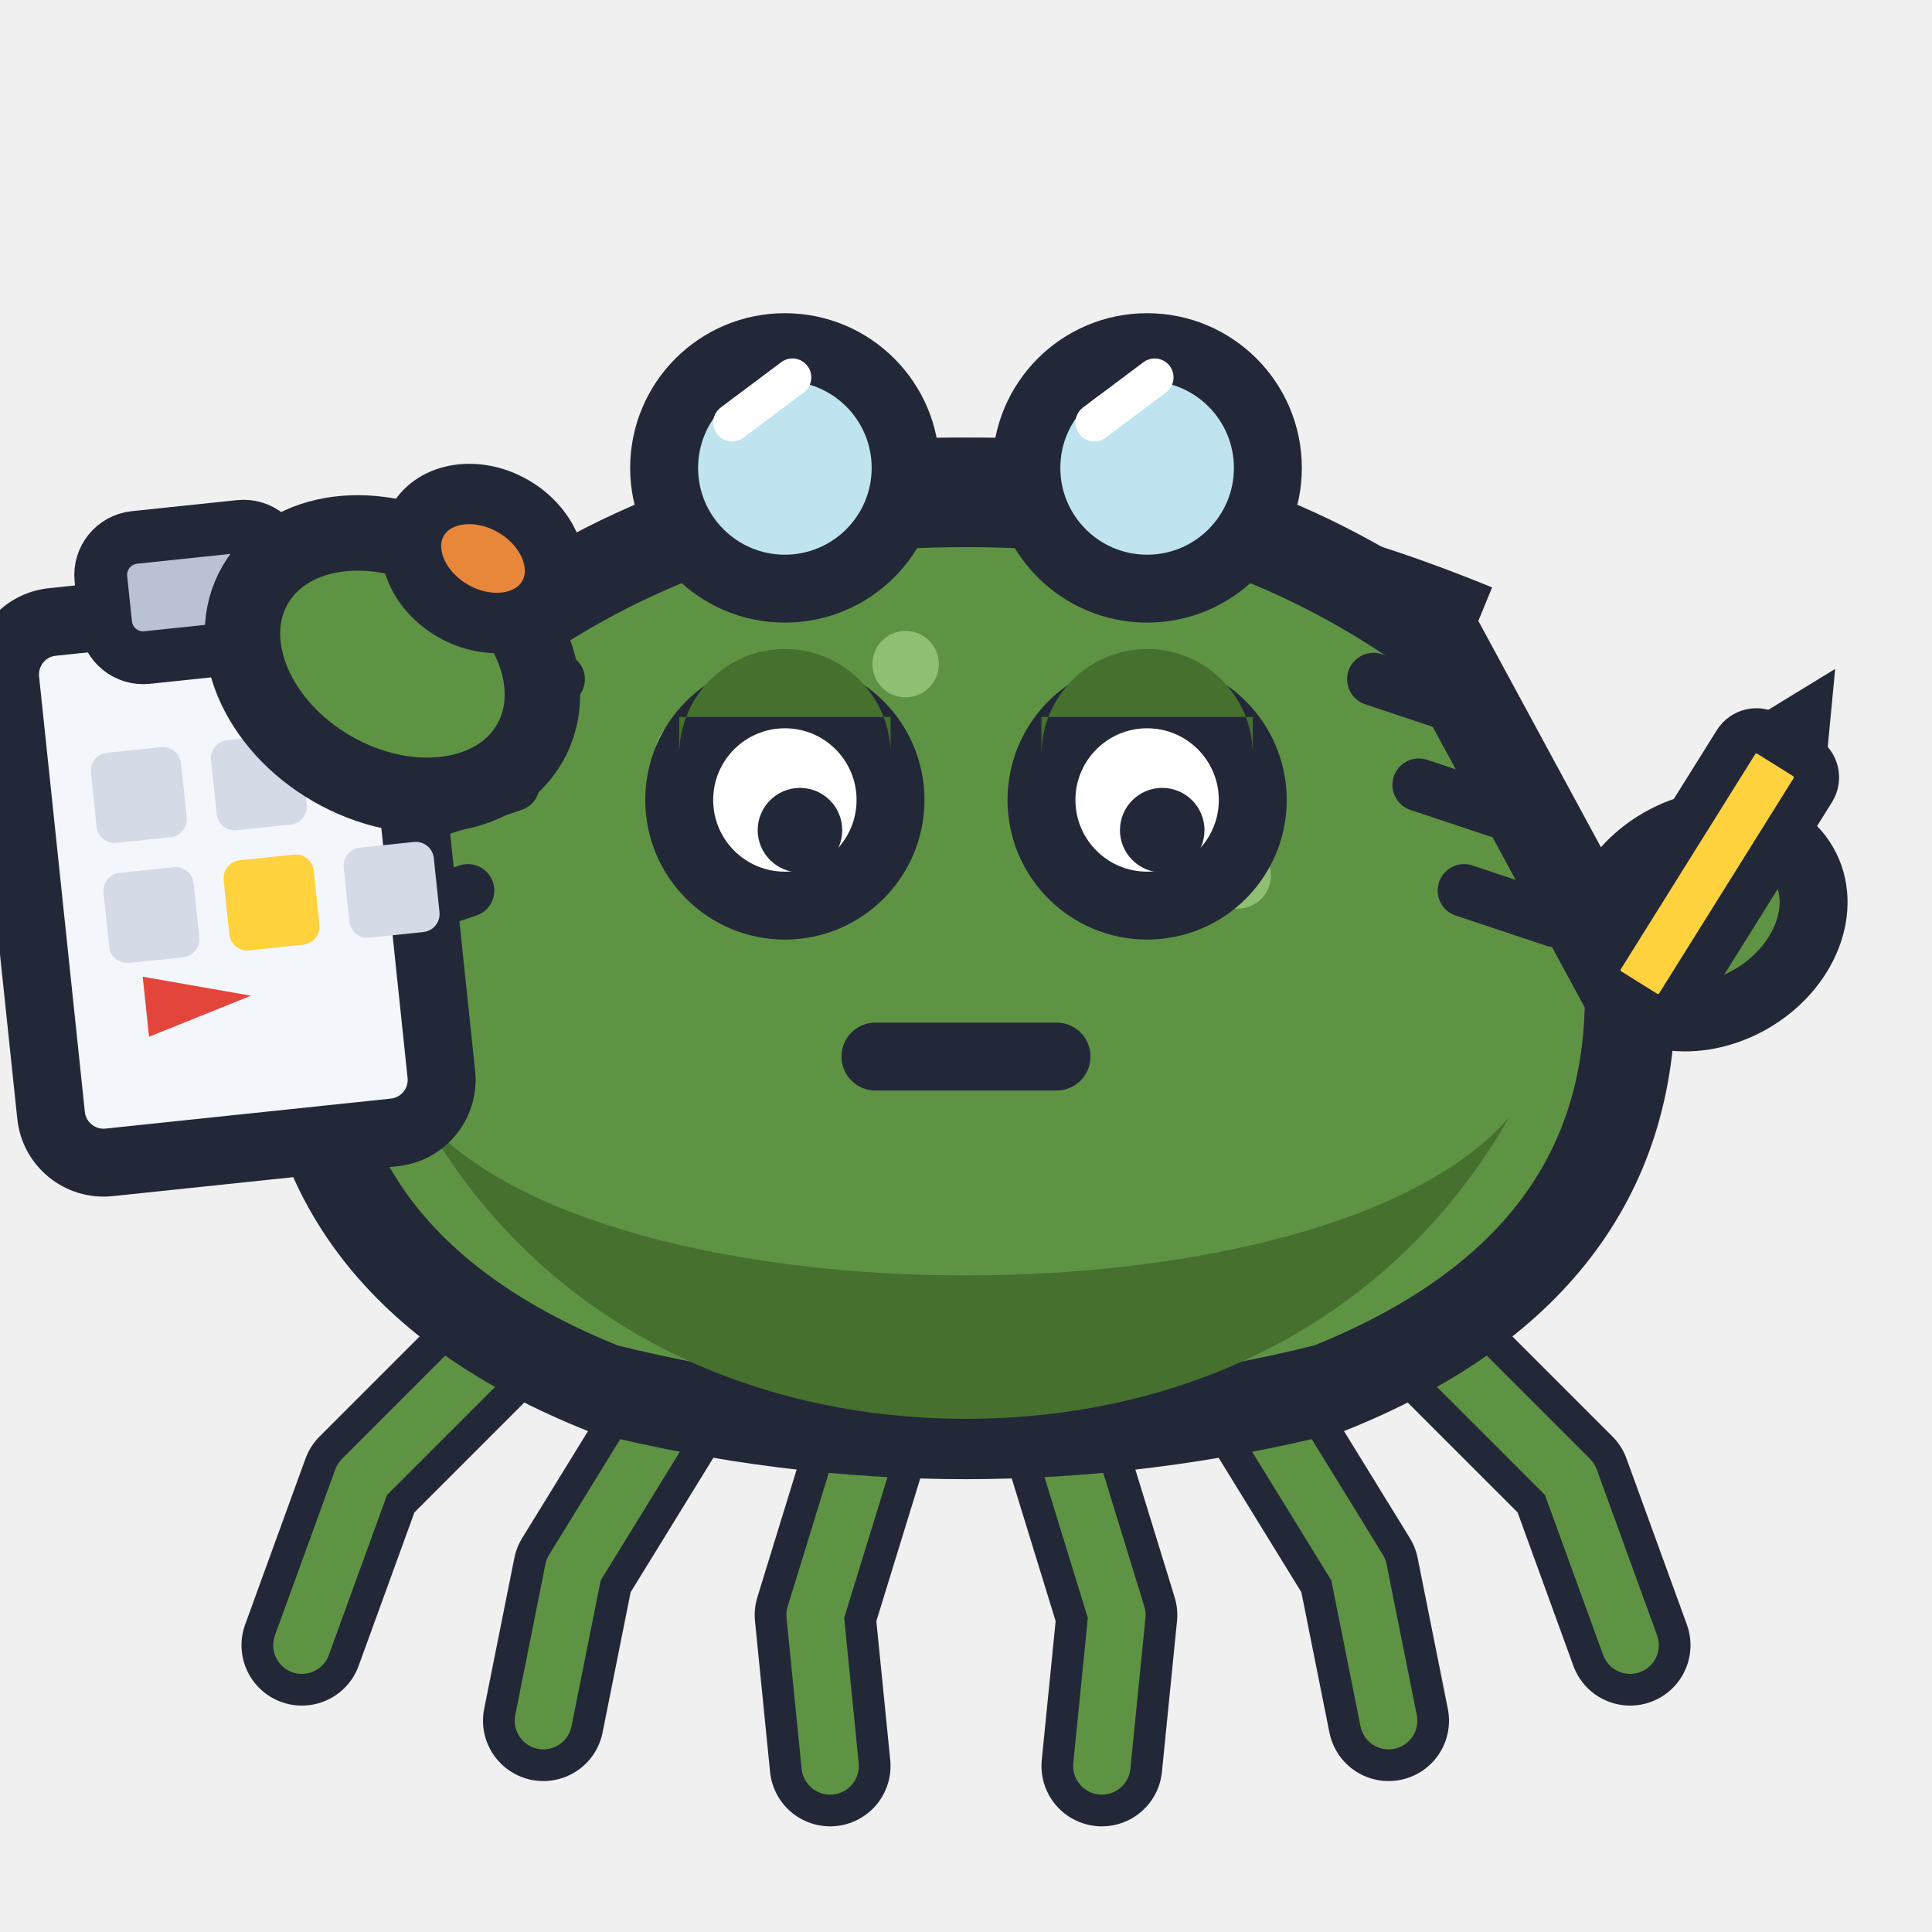
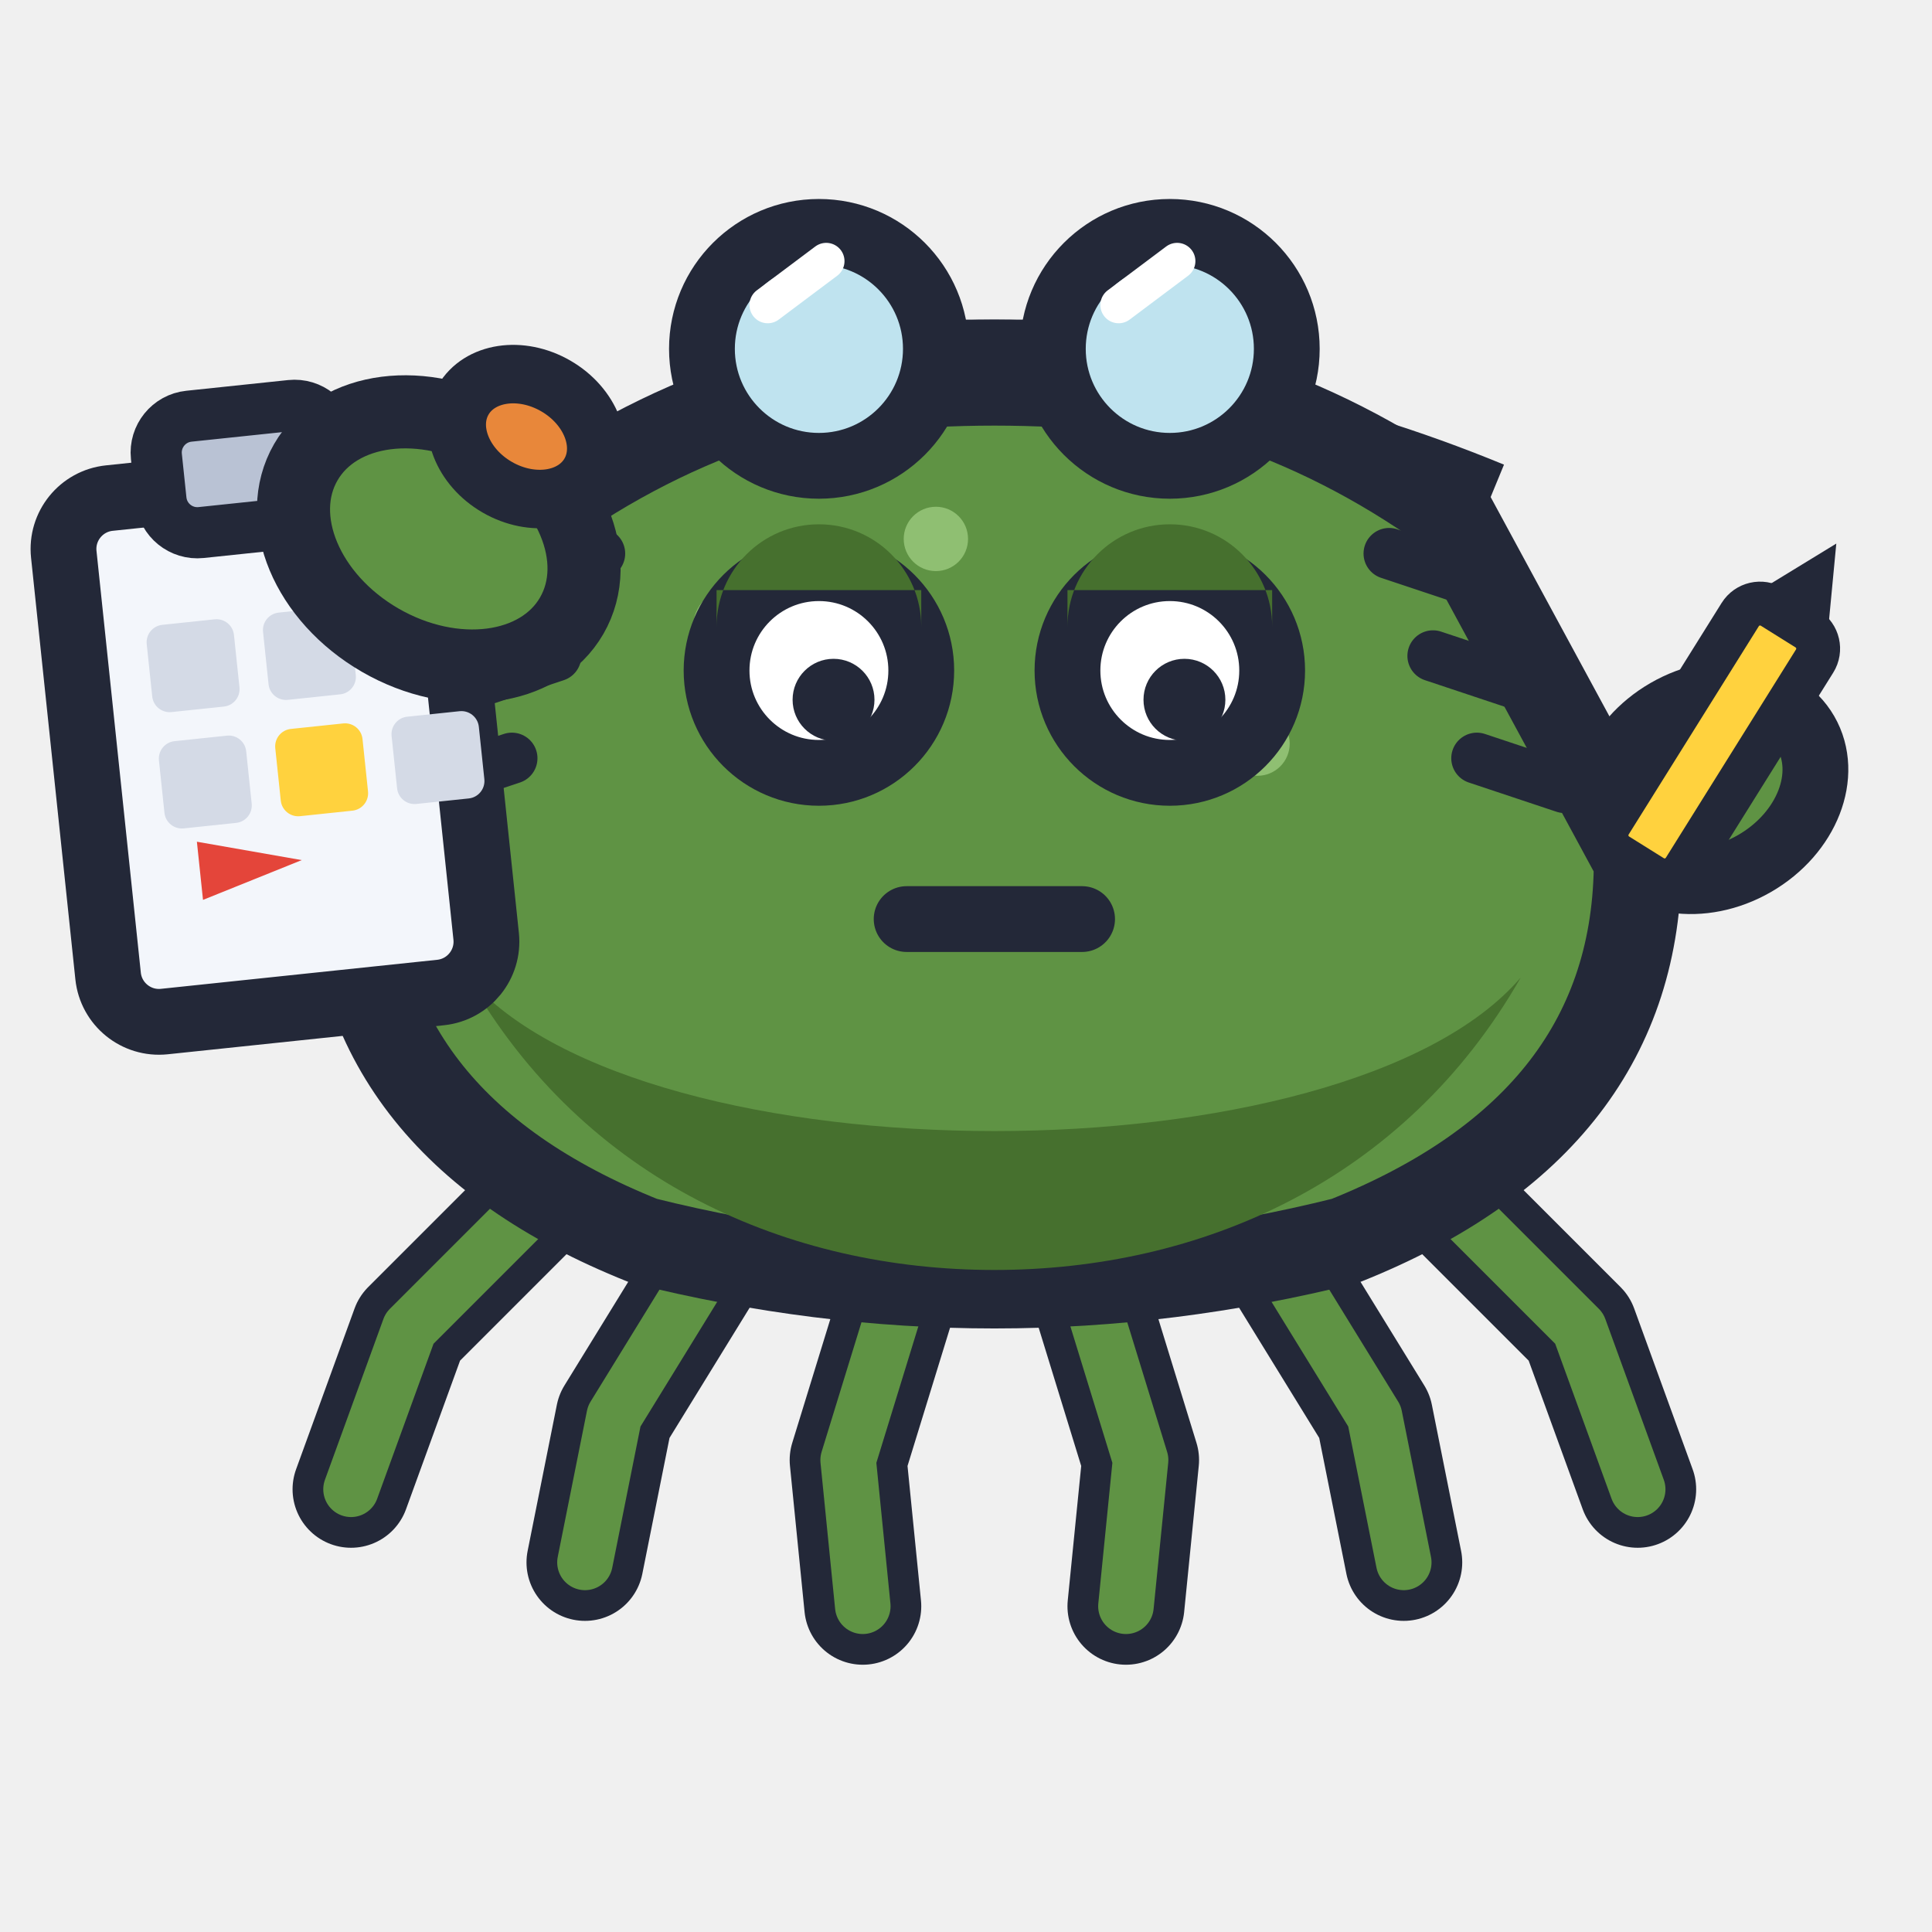
- <svg xmlns="http://www.w3.org/2000/svg" viewBox="0 0 128 128">
+ <svg xmlns="http://www.w3.org/2000/svg" viewBox="-4.01 7.14 132.14 132.14">
  <g fill="none" stroke-linecap="round" stroke-linejoin="round">
    <g stroke="#232838" stroke-width="8">
      <path d="M36 86 L24 98 L20 109" />
      <path d="M46 91 L38 104 L36 114" />
      <path d="M58 94 L54 107 L55 117" />
      <path d="M92 86 L104 98 L108 109" />
      <path d="M82 91 L90 104 L92 114" />
      <path d="M70 94 L74 107 L73 117" />
    </g>
    <g stroke="#5f9344" stroke-width="3.8">
      <path d="M36 86 L24 98 L20 109" />
      <path d="M46 91 L38 104 L36 114" />
      <path d="M58 94 L54 107 L55 117" />
      <path d="M92 86 L104 98 L108 109" />
      <path d="M82 91 L90 104 L92 114" />
      <path d="M70 94 L74 107 L73 117" />
    </g>
  </g>
  <g fill="none" stroke-linecap="round">
    <path d="M34 72 L18 62" stroke="#232838" stroke-width="10" />
    <path d="M96 74 L110 64" stroke="#232838" stroke-width="10" />
    <path d="M34 72 L18 62" stroke="#5f9344" stroke-width="5" />
    <path d="M96 74 L110 64" stroke="#5f9344" stroke-width="5" />
  </g>
  <path d="M20 66 L33 42 Q47 32 64 32 Q81 32 95 42 L108 66 Q108 84 88 92 Q64 98 40 92 Q20 84 20 66 Z" fill="#5f9344" stroke="#232838" stroke-width="6" stroke-linejoin="round" />
  <path d="M28 74 C40 88 88 88 100 74 C92 88 78 94 64 94 C50 94 36 88 28 74 Z" fill="#46702e" />
  <g fill="none" stroke="#232838" stroke-width="3.5" stroke-linecap="round">
    <path d="M25 61 L31 59" />
    <path d="M28 54 L34 52" />
    <path d="M31 47 L37 45" />
    <path d="M103 61 L97 59" />
    <path d="M100 54 L94 52" />
    <path d="M97 47 L91 45" />
  </g>
  <g fill="#8fbf72">
    <circle cx="46" cy="50" r="2.6" />
    <circle cx="60" cy="44" r="2.2" />
    <circle cx="74" cy="50" r="2.6" />
    <circle cx="54" cy="58" r="2" />
    <circle cx="82" cy="58" r="2.2" />
  </g>
  <path d="M30 41 Q64 27 98 41" fill="none" stroke="#232838" stroke-width="4.5" />
  <circle cx="52" cy="31" r="8" fill="#bfe3ef" stroke="#232838" stroke-width="4.5" />
  <circle cx="76" cy="31" r="8" fill="#bfe3ef" stroke="#232838" stroke-width="4.5" />
  <path d="M60 31 L68 31" stroke="#232838" stroke-width="4" stroke-linecap="round" />
  <path d="M48.5 28 L52.5 25" stroke="#ffffff" stroke-width="2.5" stroke-linecap="round" />
  <path d="M72.5 28 L76.5 25" stroke="#ffffff" stroke-width="2.5" stroke-linecap="round" />
  <circle cx="52" cy="53" r="7" fill="#ffffff" stroke="#232838" stroke-width="4.5" />
  <circle cx="76" cy="53" r="7" fill="#ffffff" stroke="#232838" stroke-width="4.5" />
  <path d="M45 50 A 7 7 0 0 1 59 50 L 59 47.5 L 45 47.5 Z" fill="#46702e" />
  <path d="M69 50 A 7 7 0 0 1 83 50 L 83 47.5 L 69 47.5 Z" fill="#46702e" />
  <circle cx="53" cy="55" r="2.8" fill="#232838" />
  <circle cx="77" cy="55" r="2.8" fill="#232838" />
  <path d="M58 70 L70 70" fill="none" stroke="#232838" stroke-width="4.5" stroke-linecap="round" />
  <ellipse cx="113" cy="61" rx="7.5" ry="6" fill="#5f9344" stroke="#232838" stroke-width="4.5" transform="rotate(-30 113 61)" />
  <g transform="rotate(-58 113 59)">
    <rect x="104" y="55.5" width="20" height="6" rx="1.6" fill="#ffd23e" stroke="#232838" stroke-width="3" />
    <path d="M124 55.5 L130 58.5 L124 61.5 Z" fill="#232838" />
  </g>
  <g transform="rotate(-6 16 60)">
    <rect x="2" y="40" width="26" height="36" rx="3.5" fill="#f3f6fb" stroke="#232838" stroke-width="4.5" />
    <rect x="9" y="35" width="12" height="8" rx="2.5" fill="#b9c2d4" stroke="#232838" stroke-width="3.5" />
    <g fill="#d4dae6">
      <rect x="7" y="49" width="6" height="6" rx="1.2" />
      <rect x="15" y="49" width="6" height="6" rx="1.2" />
      <rect x="23" y="49" width="6" height="6" rx="1.2" />
      <rect x="7" y="57" width="6" height="6" rx="1.2" />
      <rect x="23" y="57" width="6" height="6" rx="1.2" />
    </g>
    <rect x="15" y="57" width="6" height="6" rx="1.2" fill="#ffd23e" />
    <path d="M9 71 L9 64 L16 66 L9 68" fill="#e4453a" />
  </g>
  <ellipse cx="26" cy="44" rx="10.5" ry="8" fill="#5f9344" stroke="#232838" stroke-width="5" transform="rotate(30 26 44)" />
  <ellipse cx="32" cy="37" rx="5" ry="4" fill="#e8873a" stroke="#232838" stroke-width="4" transform="rotate(30 32 37)" />
</svg>
